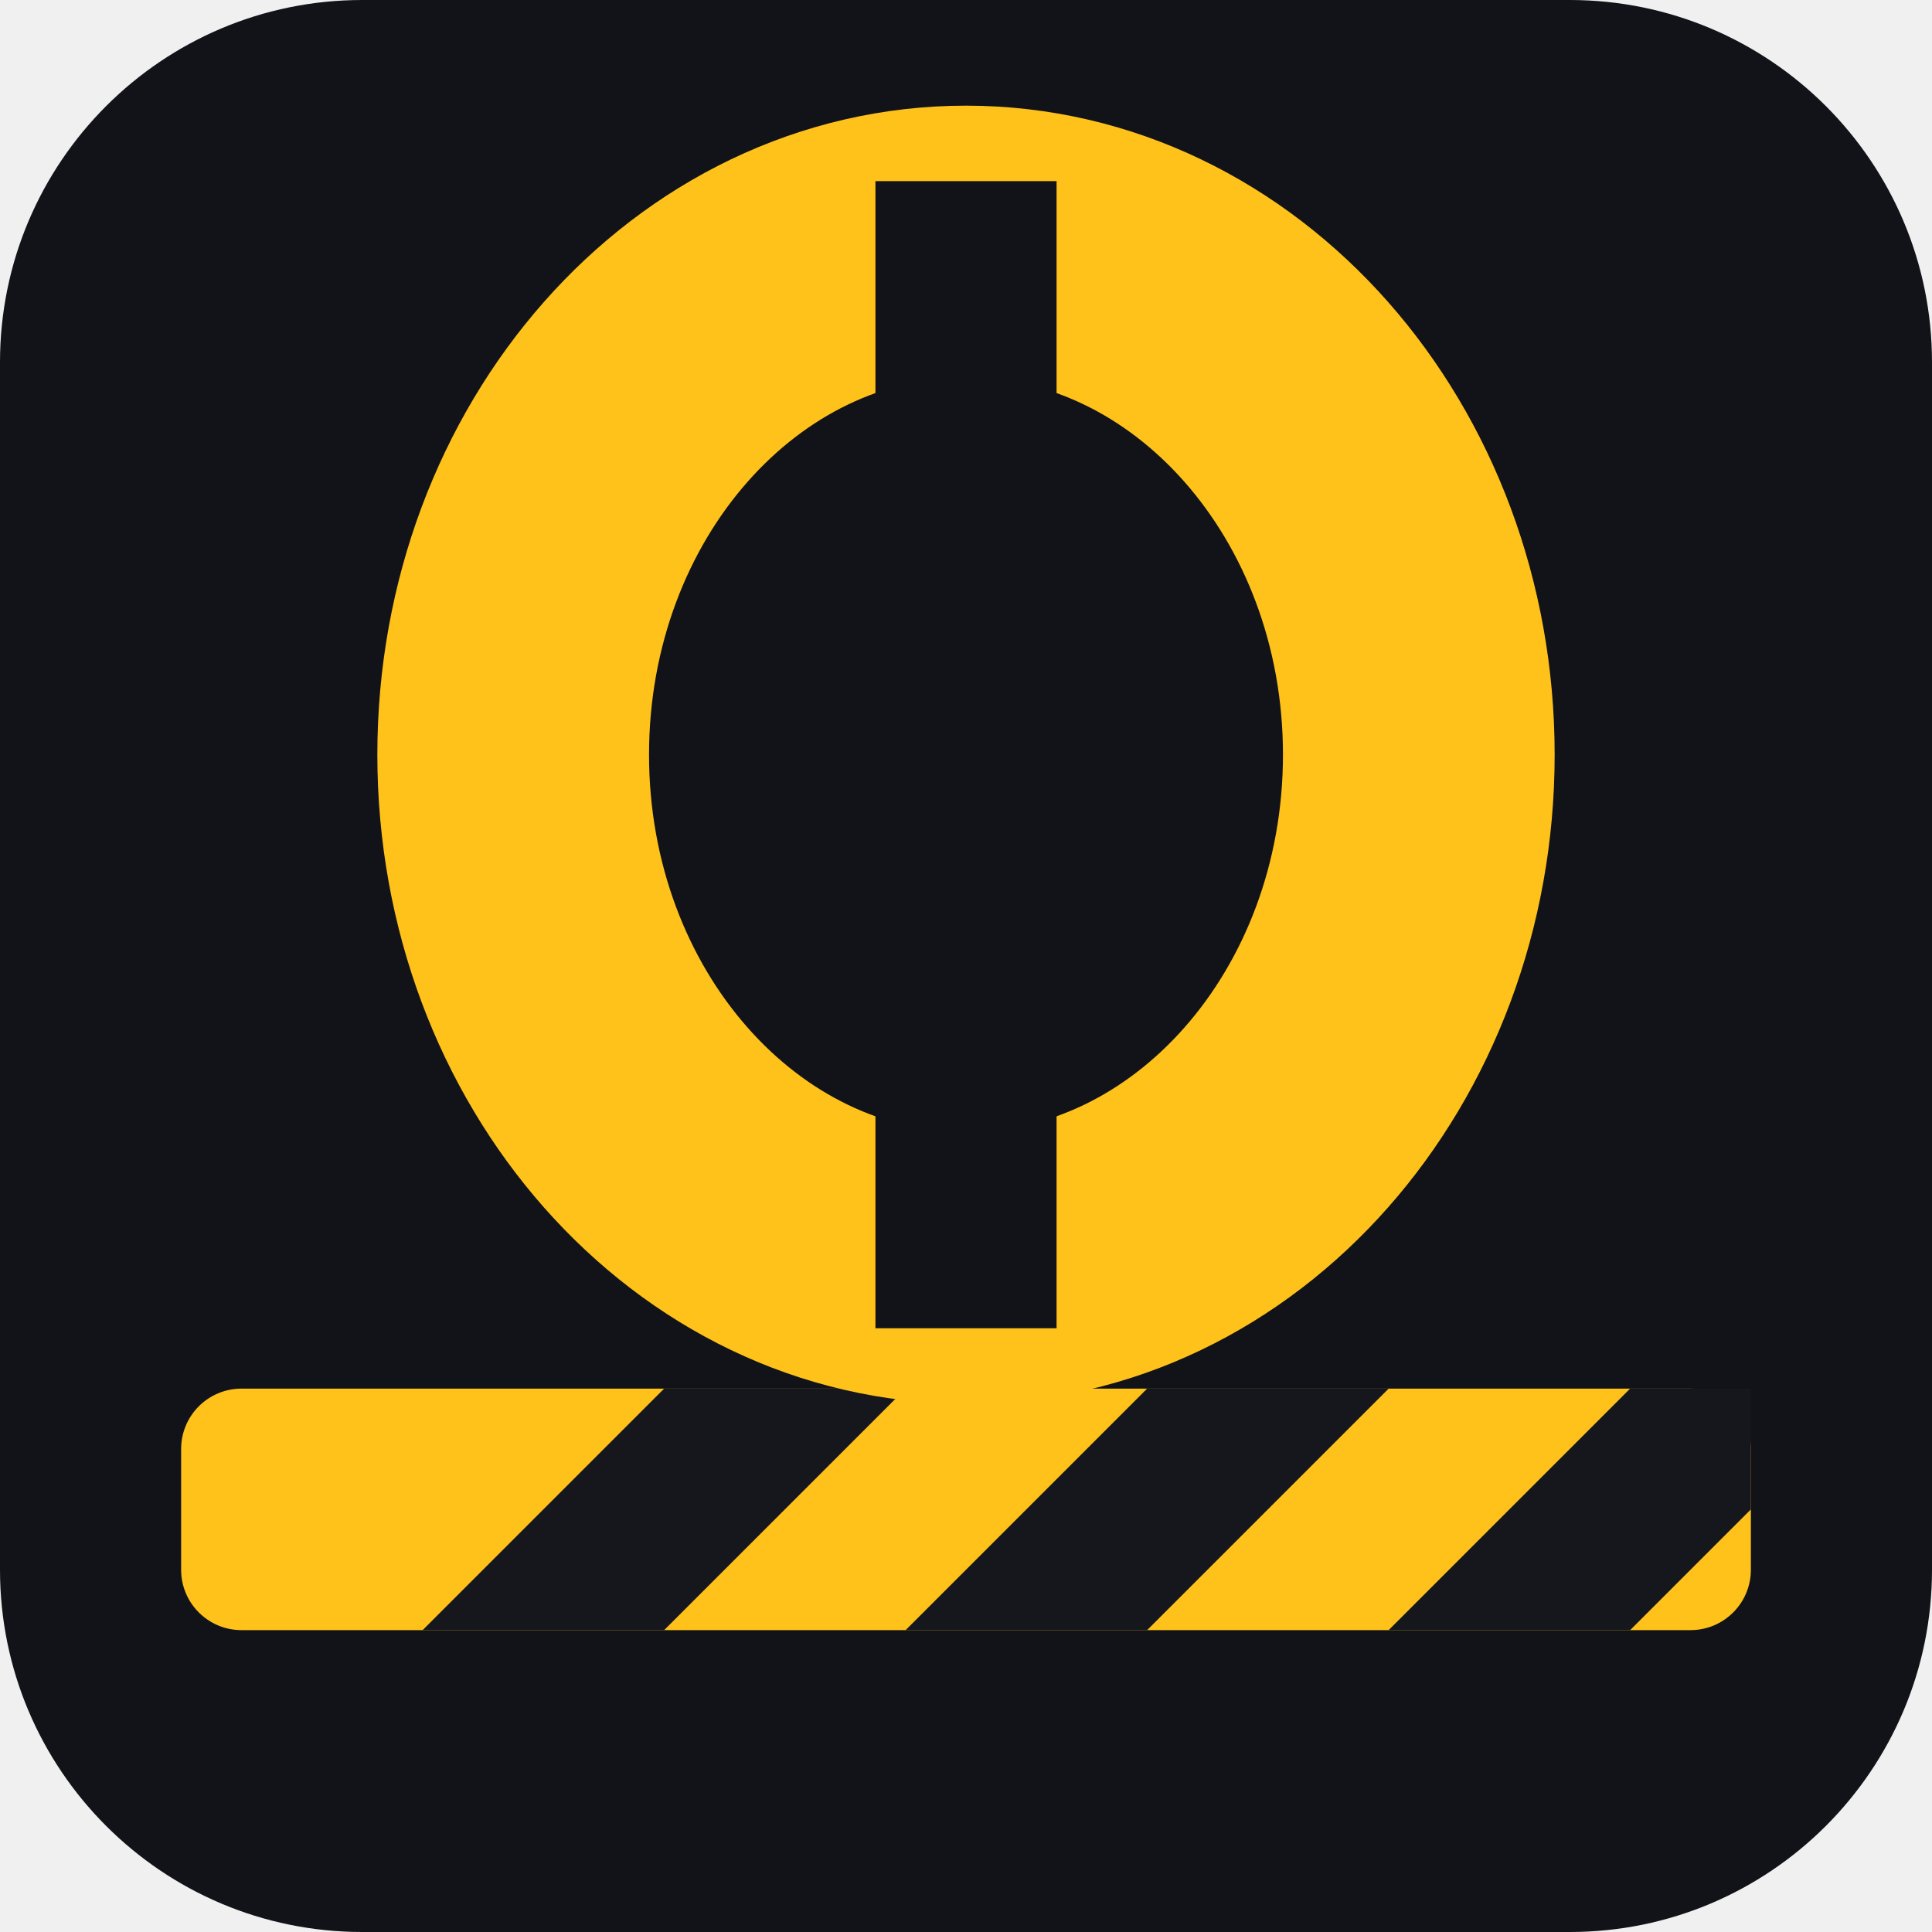
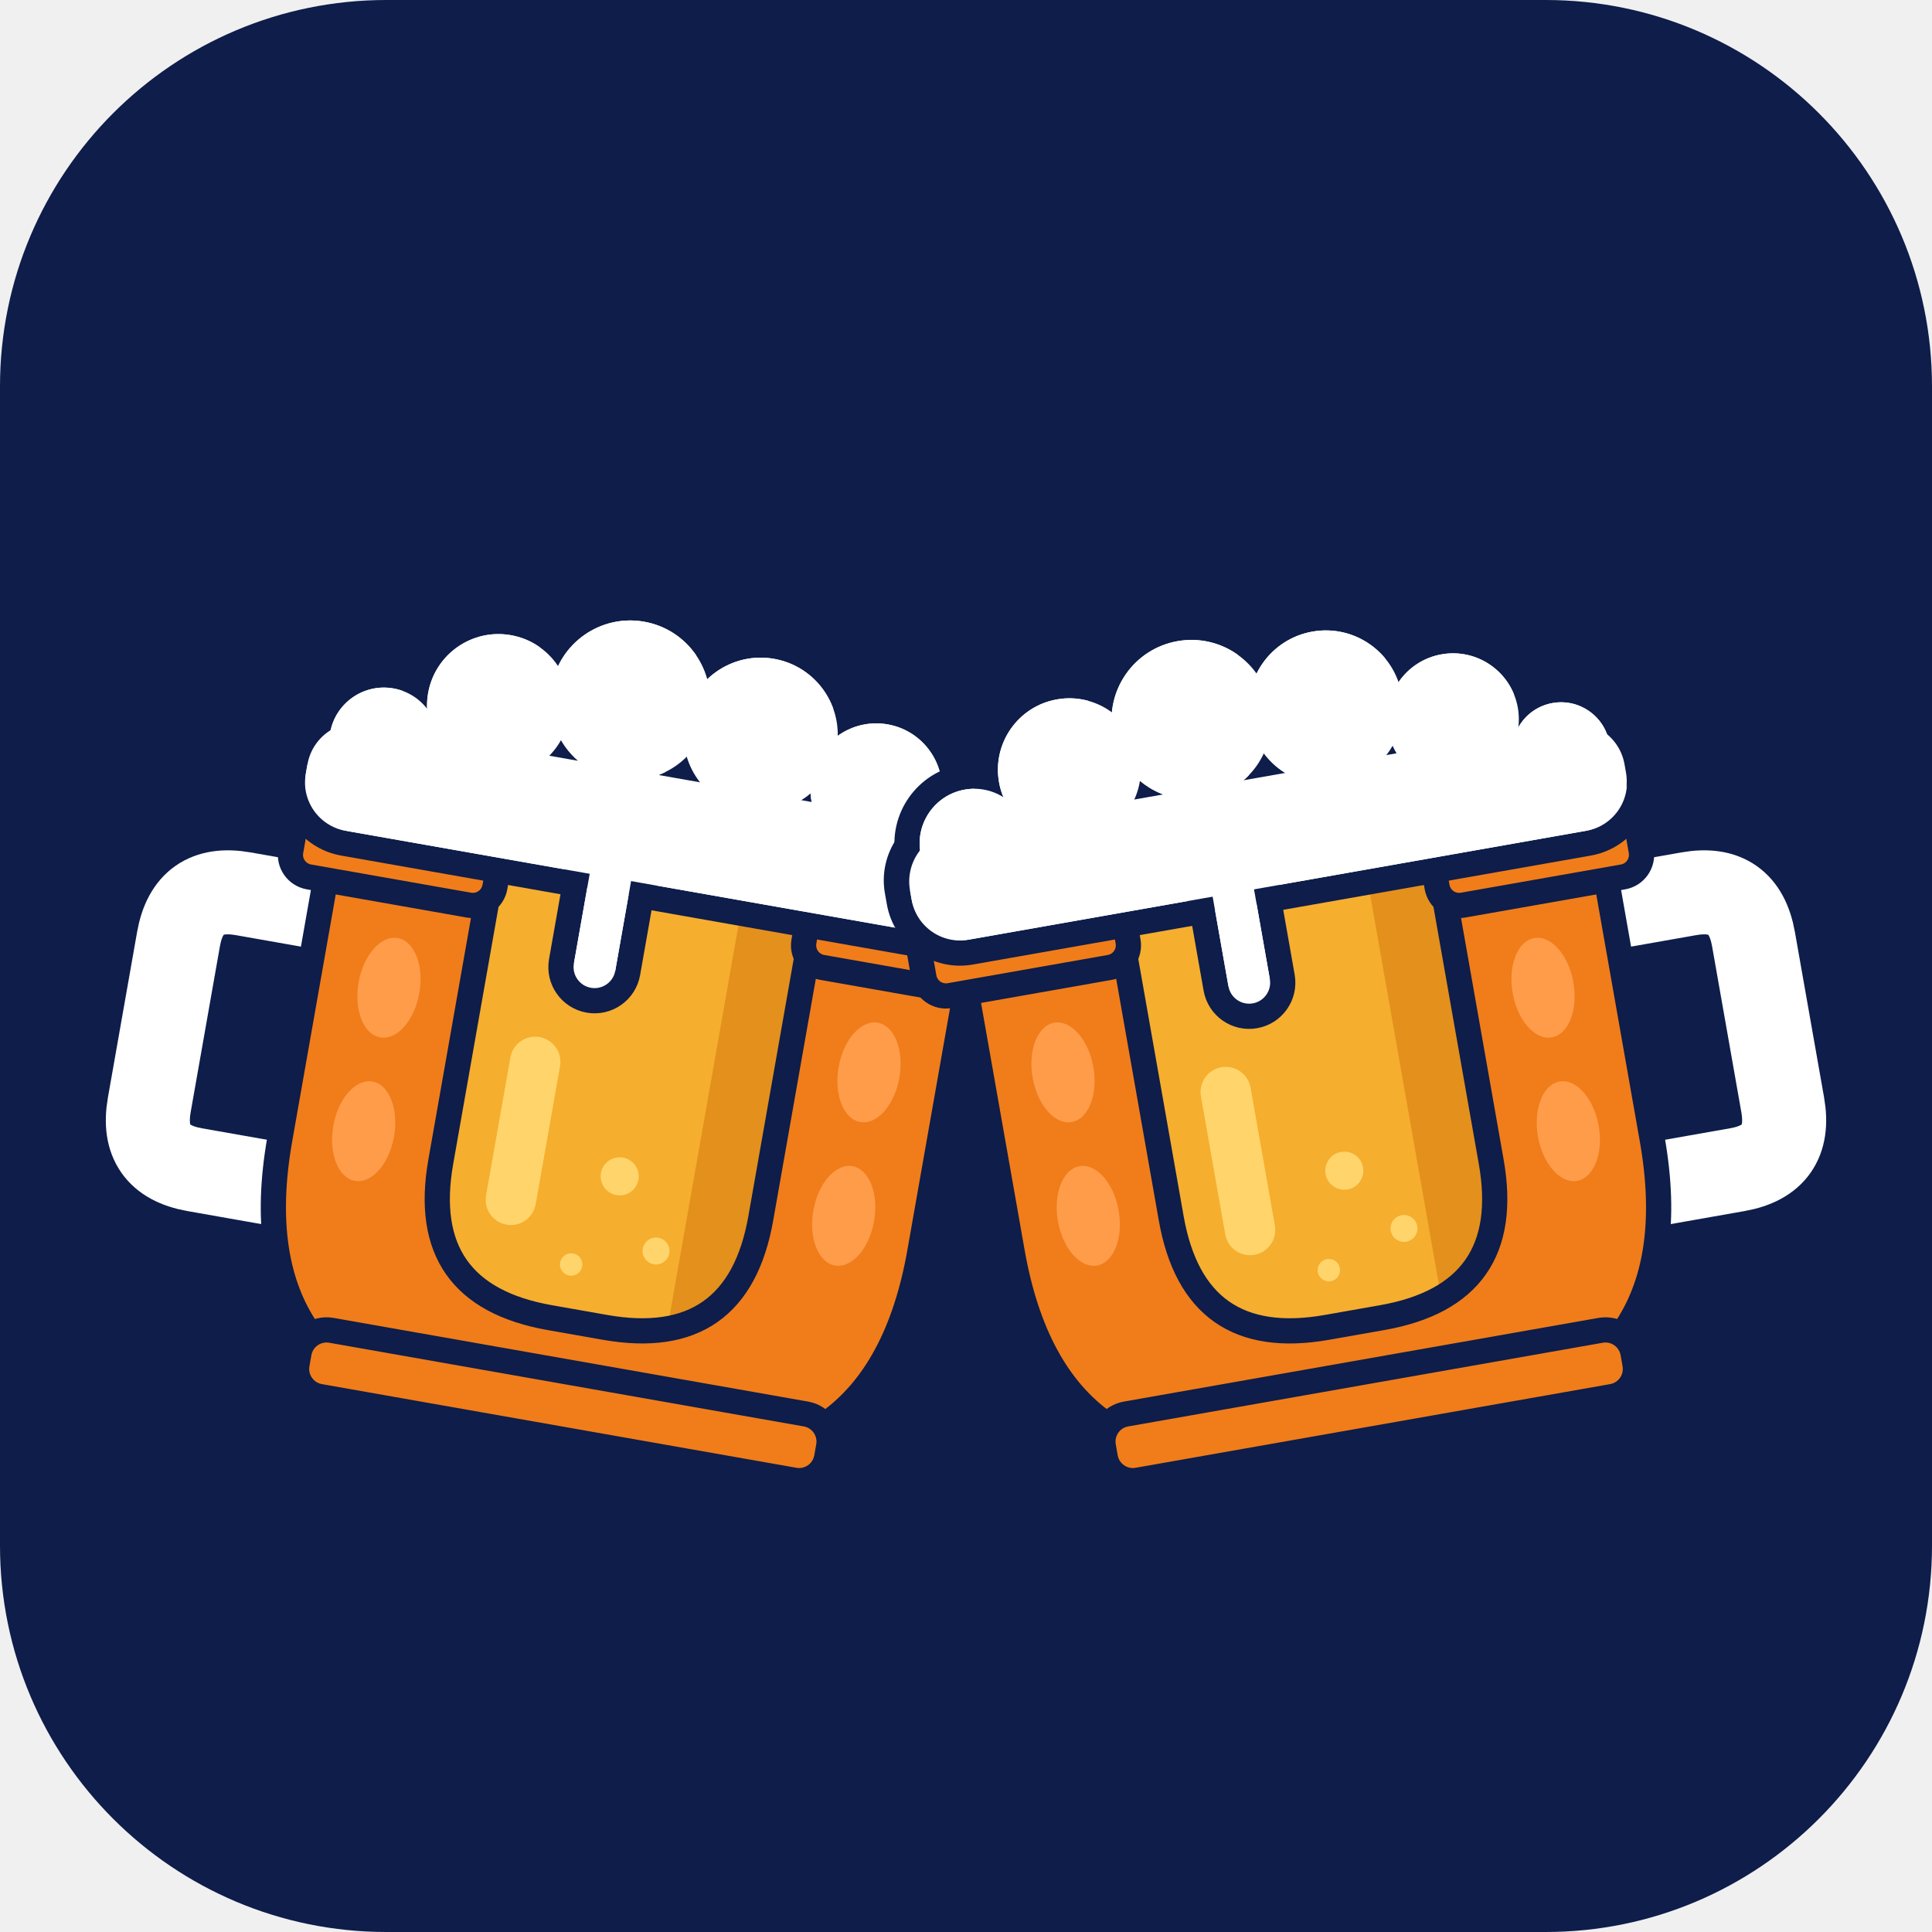
- <svg xmlns="http://www.w3.org/2000/svg" viewBox="0 0 64 64">
-   <rect width="64" height="64" rx="12" fill="#111318" />
-   <rect x="6" y="46" width="52" height="8" rx="2" fill="#FFC21A" />
-   <path d="M14 54l8-8h8l-8 8zM30 54l8-8h8l-8 8zM46 54l8-8h4v4l-4 4z" fill="#15171C" />
-   <ellipse cx="32" cy="25" rx="15" ry="17" fill="none" stroke="#FFC21A" stroke-width="9" />
-   <rect x="29" y="6" width="6" height="38" fill="#111318" />
+ <svg xmlns="http://www.w3.org/2000/svg" viewBox="0 0 1000 1000" width="1000" height="1000">
+   <rect width="1000" height="1000" rx="200" fill="#0E1D4A" />
+   <g transform="translate(500,585) scale(2.9) translate(-73.0,-245)">
+     <g transform="translate(0,300)">
+       <g transform="rotate(10)">
+         <path d="M-54,-86 L-72,-86 Q-82,-86 -82,-76 L-82,-46 Q-82,-36 -72,-36 L-54,-36" fill="none" stroke="#0E1D4A" stroke-width="24" stroke-linejoin="round" stroke-linecap="round" />
+         <path d="M-54,-86 L-72,-86 Q-82,-86 -82,-76 L-82,-46 Q-82,-36 -72,-36 L-54,-36" fill="none" stroke="#FFFFFF" stroke-width="15" stroke-linejoin="round" stroke-linecap="round" />
+         <clipPath id="cicoa">
+           <path d="M-29,-106 L29,-106 L29,-45 Q29,-21 5,-21 L-5,-21 Q-29,-21 -29,-45 Z" />
+         </clipPath>
+         <g clip-path="url(#cicoa)">
+           <rect x="-29" y="-106" width="58" height="106" fill="#F5AE2E" />
+           <rect x="16" y="-106" width="13" height="106" fill="#E3901C" />
+           <rect x="-20" y="-70" width="9" height="34" rx="4.5" fill="#FFD46B" />
+           <circle cx="2.9" cy="-48" r="3.4" fill="#FFD46B" />
+           <circle cx="11.6" cy="-36" r="2.4" fill="#FFD46B" />
+           <circle cx="-2.9" cy="-31" r="2" fill="#FFD46B" />
+         </g>
+         <path d="M-58,-104 L-58,-44 Q-58,0 -14,0 L14,0 Q58,0 58,-44 L58,-104 L29,-104 L29,-45 Q29,-21 5,-21 L-5,-21 Q-29,-21 -29,-45 L-29,-104 Z" fill="#F07D1A" stroke="#0E1D4A" stroke-width="4.5" stroke-linejoin="round" />
+         <rect x="-65" y="-106" width="37" height="15" rx="4" fill="#F07D1A" stroke="#0E1D4A" stroke-width="4.5" />
+         <rect x="28" y="-106" width="37" height="15" rx="4" fill="#F07D1A" stroke="#0E1D4A" stroke-width="4.5" />
+         <rect x="-48" y="-12" width="96" height="12" rx="5" fill="#F07D1A" stroke="#0E1D4A" stroke-width="4.5" />
+         <ellipse cx="-43.5" cy="-74" rx="5.5" ry="9" fill="#FF9C4A" />
+         <ellipse cx="-43.5" cy="-48" rx="5.5" ry="9" fill="#FF9C4A" />
+         <ellipse cx="43.5" cy="-74" rx="5.5" ry="9" fill="#FF9C4A" />
+         <ellipse cx="43.5" cy="-48" rx="5.5" ry="9" fill="#FF9C4A" />
+         <rect x="-67" y="-122" width="134" height="24" rx="11" fill="#FFF" stroke="#0E1D4A" stroke-width="4.5" />
+         <circle cx="-52" cy="-117" r="12" fill="#FFF" stroke="#0E1D4A" stroke-width="4.5" />
+         <circle cx="-33" cy="-127" r="15" fill="#FFF" stroke="#0E1D4A" stroke-width="4.5" />
+         <circle cx="-10" cy="-132" r="16.5" fill="#FFF" stroke="#0E1D4A" stroke-width="4.5" />
+         <circle cx="14" cy="-130" r="16" fill="#FFF" stroke="#0E1D4A" stroke-width="4.5" />
+         <circle cx="36" cy="-124" r="14" fill="#FFF" stroke="#0E1D4A" stroke-width="4.5" />
+         <circle cx="54" cy="-115" r="11" fill="#FFF" stroke="#0E1D4A" stroke-width="4.5" />
+         <path d="M-14,-100 L-14,-84 A6,6 0 0 0 -2,-84 L-2,-100 Z" fill="#FFF" stroke="#0E1D4A" stroke-width="4.5" />
+         <rect x="-64.75" y="-119.75" width="129.5" height="19.5" rx="9" fill="#FFF" />
+         <rect x="-11.75" y="-104" width="7.5" height="20" fill="#FFF" />
+         <circle cx="-52" cy="-117" r="9.75" fill="#FFF" />
+         <circle cx="-33" cy="-127" r="12.75" fill="#FFF" />
+         <circle cx="-10" cy="-132" r="14.25" fill="#FFF" />
+         <circle cx="14" cy="-130" r="13.75" fill="#FFF" />
+         <circle cx="36" cy="-124" r="11.75" fill="#FFF" />
+         <circle cx="54" cy="-115" r="8.75" fill="#FFF" />
+       </g>
+     </g>
+     <g transform="translate(146,300)">
+       <g transform="rotate(-10)">
+         <path d="M54,-86 L72,-86 Q82,-86 82,-76 L82,-46 Q82,-36 72,-36 L54,-36" fill="none" stroke="#0E1D4A" stroke-width="24" stroke-linejoin="round" stroke-linecap="round" />
+         <path d="M54,-86 L72,-86 Q82,-86 82,-76 L82,-46 Q82,-36 72,-36 L54,-36" fill="none" stroke="#FFFFFF" stroke-width="15" stroke-linejoin="round" stroke-linecap="round" />
+         <clipPath id="cicob">
+           <path d="M-29,-106 L29,-106 L29,-45 Q29,-21 5,-21 L-5,-21 Q-29,-21 -29,-45 Z" />
+         </clipPath>
+         <g clip-path="url(#cicob)">
+           <rect x="-29" y="-106" width="58" height="106" fill="#F5AE2E" />
+           <rect x="16" y="-106" width="13" height="106" fill="#E3901C" />
+           <rect x="-20" y="-70" width="9" height="34" rx="4.5" fill="#FFD46B" />
+           <circle cx="2.9" cy="-48" r="3.4" fill="#FFD46B" />
+           <circle cx="11.6" cy="-36" r="2.4" fill="#FFD46B" />
+           <circle cx="-2.9" cy="-31" r="2" fill="#FFD46B" />
+         </g>
+         <path d="M-58,-104 L-58,-44 Q-58,0 -14,0 L14,0 Q58,0 58,-44 L58,-104 L29,-104 L29,-45 Q29,-21 5,-21 L-5,-21 Q-29,-21 -29,-45 L-29,-104 Z" fill="#F07D1A" stroke="#0E1D4A" stroke-width="4.5" stroke-linejoin="round" />
+         <rect x="-65" y="-106" width="37" height="15" rx="4" fill="#F07D1A" stroke="#0E1D4A" stroke-width="4.5" />
+         <rect x="28" y="-106" width="37" height="15" rx="4" fill="#F07D1A" stroke="#0E1D4A" stroke-width="4.5" />
+         <rect x="-48" y="-12" width="96" height="12" rx="5" fill="#F07D1A" stroke="#0E1D4A" stroke-width="4.5" />
+         <ellipse cx="-43.5" cy="-74" rx="5.5" ry="9" fill="#FF9C4A" />
+         <ellipse cx="-43.5" cy="-48" rx="5.5" ry="9" fill="#FF9C4A" />
+         <ellipse cx="43.5" cy="-74" rx="5.5" ry="9" fill="#FF9C4A" />
+         <ellipse cx="43.5" cy="-48" rx="5.5" ry="9" fill="#FF9C4A" />
+         <rect x="-67" y="-122" width="134" height="24" rx="11" fill="#FFF" stroke="#0E1D4A" stroke-width="4.5" />
+         <circle cx="-52" cy="-117" r="12" fill="#FFF" stroke="#0E1D4A" stroke-width="4.5" />
+         <circle cx="-33" cy="-127" r="15" fill="#FFF" stroke="#0E1D4A" stroke-width="4.5" />
+         <circle cx="-10" cy="-132" r="16.5" fill="#FFF" stroke="#0E1D4A" stroke-width="4.5" />
+         <circle cx="14" cy="-130" r="16" fill="#FFF" stroke="#0E1D4A" stroke-width="4.5" />
+         <circle cx="36" cy="-124" r="14" fill="#FFF" stroke="#0E1D4A" stroke-width="4.5" />
+         <circle cx="54" cy="-115" r="11" fill="#FFF" stroke="#0E1D4A" stroke-width="4.5" />
+         <path d="M-14,-100 L-14,-84 A6,6 0 0 0 -2,-84 L-2,-100 Z" fill="#FFF" stroke="#0E1D4A" stroke-width="4.5" />
+         <rect x="-64.75" y="-119.75" width="129.5" height="19.5" rx="9" fill="#FFF" />
+         <rect x="-11.75" y="-104" width="7.5" height="20" fill="#FFF" />
+         <circle cx="-52" cy="-117" r="9.75" fill="#FFF" />
+         <circle cx="-33" cy="-127" r="12.75" fill="#FFF" />
+         <circle cx="-10" cy="-132" r="14.25" fill="#FFF" />
+         <circle cx="14" cy="-130" r="13.75" fill="#FFF" />
+         <circle cx="36" cy="-124" r="11.75" fill="#FFF" />
+         <circle cx="54" cy="-115" r="8.75" fill="#FFF" />
+       </g>
+     </g>
+   </g>
</svg>
